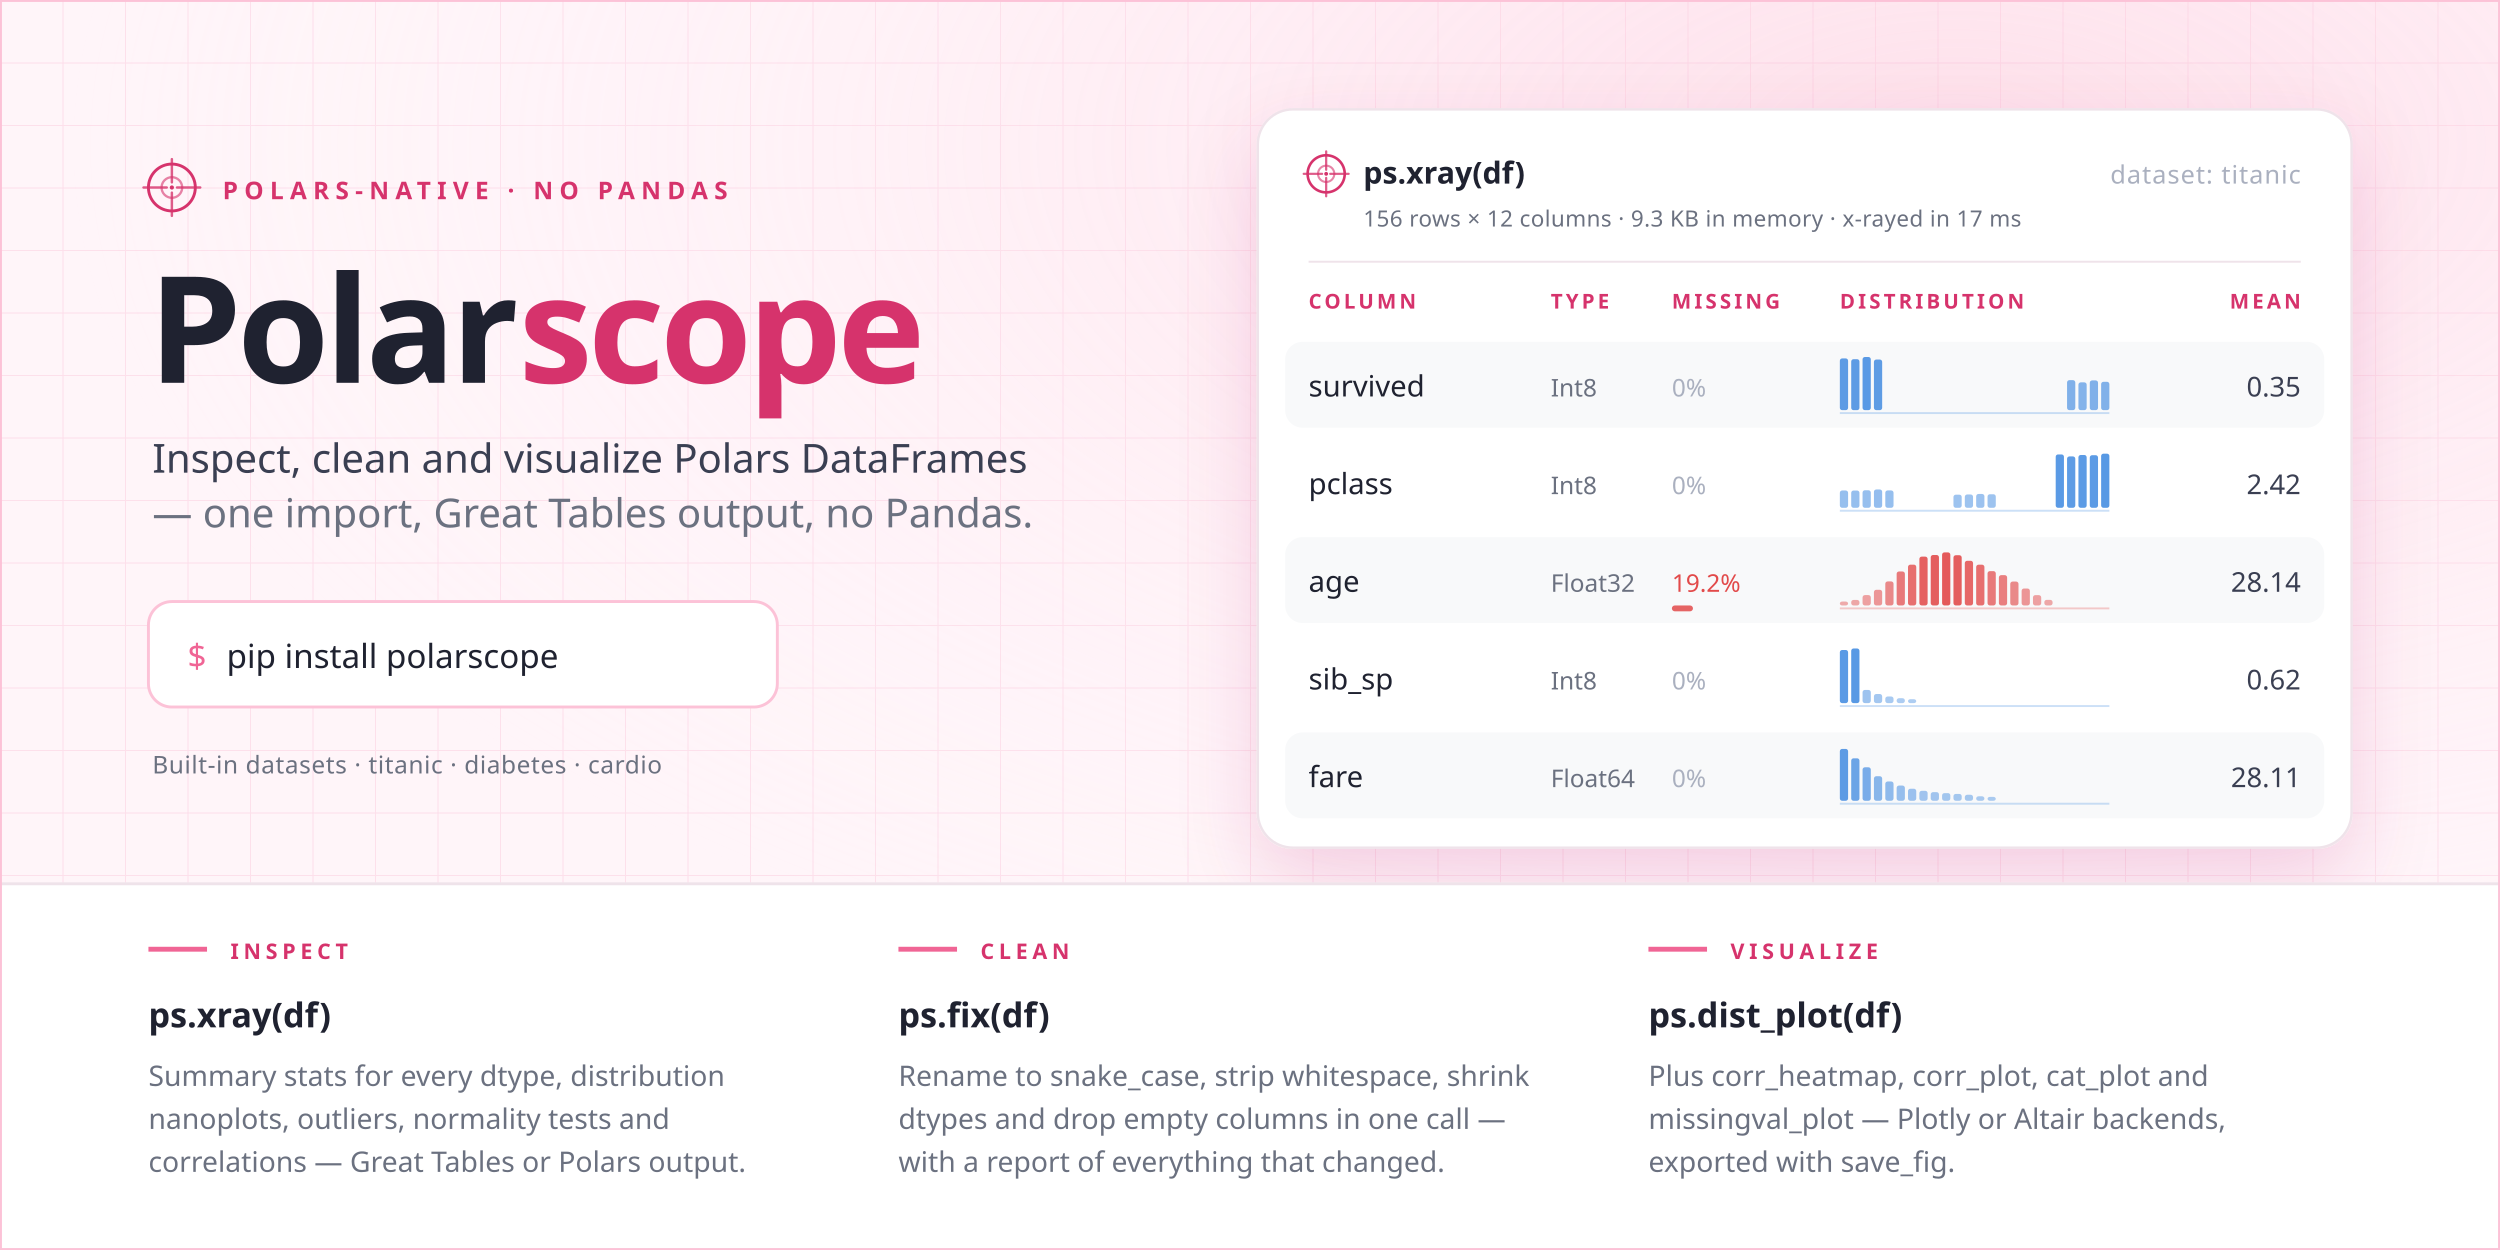
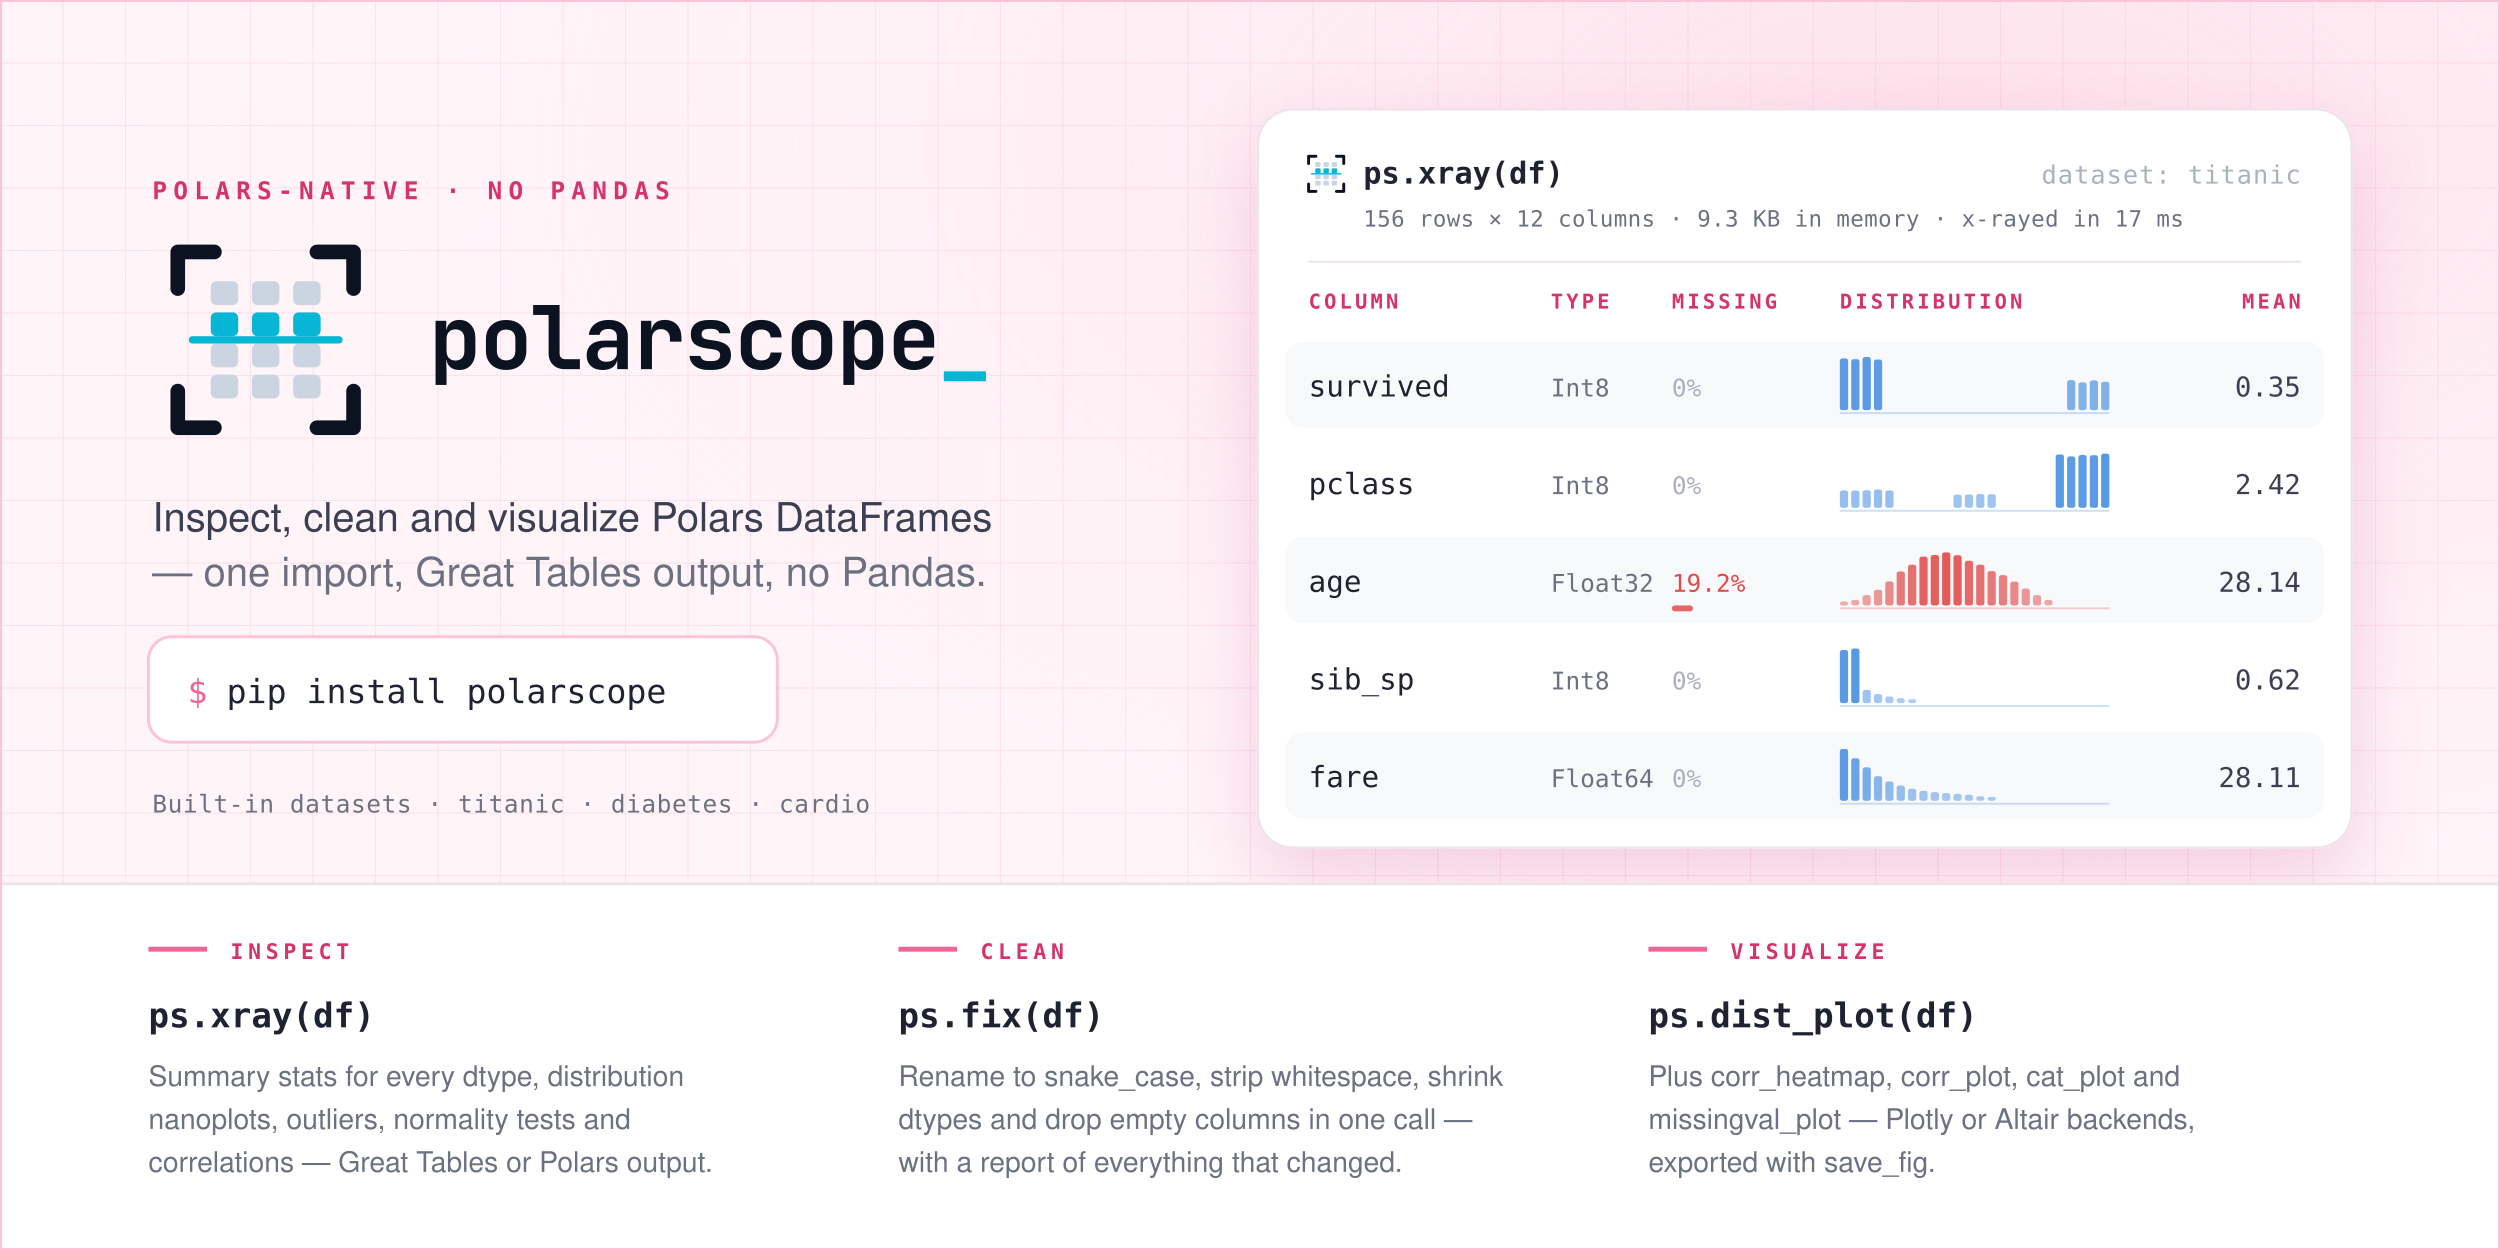
<svg xmlns="http://www.w3.org/2000/svg" width="1280" height="640" viewBox="0 0 1280 640">
  <defs>
    <radialGradient id="glow" cx="0.78" cy="0.12" r="0.75">
      <stop offset="0" stop-color="#fcc2d7" stop-opacity="0.42" />
      <stop offset="0.6" stop-color="#ffe3ee" stop-opacity="0.18" />
      <stop offset="1" stop-color="#fff5f9" stop-opacity="0" />
    </radialGradient>
    <linearGradient id="topline" x1="0" y1="0" x2="1" y2="0">
      <stop offset="0" stop-color="#d6336c" stop-opacity="0.9" />
      <stop offset="0.55" stop-color="#e5447d" stop-opacity="0.75" />
      <stop offset="1" stop-color="#f783ac" stop-opacity="0.1" />
    </linearGradient>
    <filter id="cardshadow" x="-25%" y="-25%" width="150%" height="150%">
      <feDropShadow dx="0" dy="16" stdDeviation="20" flood-color="#b81d63" flood-opacity="0.16" />
    </filter>
    <pattern id="grid" width="32" height="32" patternUnits="userSpaceOnUse">
      <path d="M32 0 H0 V32" fill="none" stroke="#f783ac" stroke-opacity="0.18" stroke-width="1" />
    </pattern>
  </defs>
  <rect width="1280" height="640" fill="#fff5f9" />
  <rect width="1280" height="640" fill="url(#grid)" />
  <rect width="1280" height="640" fill="url(#glow)" />
  <rect x="644" y="56" width="560" height="378" rx="18" fill="#ffffff" stroke="#efe3ea" stroke-width="1.25" filter="url(#cardshadow)" />
  <path d="M660 57.6 H1188" stroke="url(#topline)" stroke-width="3" />
-   <g opacity="1.0" stroke="#d6336c" fill="none" stroke-linecap="round">
-     <circle cx="679" cy="89" r="9.5" stroke-width="1.35" />
-     <circle cx="679" cy="89" r="4.18" stroke-width="1.08" opacity="0.6" />
-     <path d="M679 77.505 V86.91 M679 91.09 V100.495            M667.505 89 H676.91 M681.09 89 H690.495" stroke-width="1.15" opacity="0.8" />
-     <circle cx="679" cy="89" r="1.00" fill="#d6336c" stroke="none" />
-   </g>
-   <text x="698" y="94" font-family="JetBrains Mono" font-size="15.5" font-weight="700" fill="#1f2230">ps.xray(df)</text>
-   <text x="1178" y="94" text-anchor="end" font-family="JetBrains Mono" font-size="13" fill="#aab0bf" letter-spacing="0.5">dataset: titanic</text>
-   <text x="698" y="116" font-family="JetBrains Mono" font-size="11.5" fill="#6b7180" letter-spacing="0.2">156 rows × 12 columns · 9.3 KB in memory · x-rayed in 17 ms</text>
+   <svg x="667" y="77" width="24.0" height="24" viewBox="0 0 64 64">
+     <path d="M8 18V8H18M46 8H56V18M56 46V56H46M18 56H8V46" fill="none" stroke="#0B1220" stroke-width="4" stroke-linecap="round" stroke-linejoin="round" />
+     <rect x="17" y="16" width="7.5" height="6.5" rx="1.5" fill="#CBD5E1" />
+     <rect x="28.25" y="16" width="7.5" height="6.5" rx="1.5" fill="#CBD5E1" />
+     <rect x="39.5" y="16" width="7.5" height="6.5" rx="1.5" fill="#CBD5E1" />
+     <rect x="17" y="24.5" width="7.5" height="6.5" rx="1.5" fill="#06B6D4" />
+     <rect x="28.25" y="24.5" width="7.5" height="6.5" rx="1.5" fill="#06B6D4" />
+     <rect x="39.5" y="24.5" width="7.5" height="6.5" rx="1.5" fill="#06B6D4" />
+     <rect x="17" y="33" width="7.5" height="6.5" rx="1.5" fill="#CBD5E1" />
+     <rect x="28.25" y="33" width="7.5" height="6.5" rx="1.5" fill="#CBD5E1" />
+     <rect x="39.5" y="33" width="7.5" height="6.5" rx="1.5" fill="#CBD5E1" />
+     <rect x="17" y="41.5" width="7.5" height="6.5" rx="1.5" fill="#CBD5E1" />
+     <rect x="28.25" y="41.5" width="7.5" height="6.5" rx="1.5" fill="#CBD5E1" />
+     <rect x="39.5" y="41.5" width="7.5" height="6.5" rx="1.5" fill="#CBD5E1" />
+     <path d="M12 32H52" stroke="#06B6D4" stroke-width="2" stroke-linecap="round" />
+   </svg>
+   <text x="698" y="94" font-family="JetBrains Mono, SFMono-Regular, Menlo, Consolas, monospace" font-size="15.5" font-weight="700" fill="#1f2230">ps.xray(df)</text>
+   <text x="1178" y="94" text-anchor="end" font-family="JetBrains Mono, SFMono-Regular, Menlo, Consolas, monospace" font-size="13" fill="#aab0bf" letter-spacing="0.5">dataset: titanic</text>
+   <text x="698" y="116" font-family="JetBrains Mono, SFMono-Regular, Menlo, Consolas, monospace" font-size="11.5" fill="#6b7180" letter-spacing="0.2">156 rows × 12 columns · 9.3 KB in memory · x-rayed in 17 ms</text>
  <path d="M670 134 H1178" stroke="#efe3ea" stroke-width="1" />
-   <text x="670" y="158" text-anchor="start" font-family="JetBrains Mono" font-size="10.5" font-weight="700" fill="#d6336c" letter-spacing="1.6">COLUMN</text>
-   <text x="794" y="158" text-anchor="start" font-family="JetBrains Mono" font-size="10.5" font-weight="700" fill="#d6336c" letter-spacing="1.6">TYPE</text>
-   <text x="856" y="158" text-anchor="start" font-family="JetBrains Mono" font-size="10.5" font-weight="700" fill="#d6336c" letter-spacing="1.6">MISSING</text>
-   <text x="942" y="158" text-anchor="start" font-family="JetBrains Mono" font-size="10.5" font-weight="700" fill="#d6336c" letter-spacing="1.6">DISTRIBUTION</text>
-   <text x="1178" y="158" text-anchor="end" font-family="JetBrains Mono" font-size="10.5" font-weight="700" fill="#d6336c" letter-spacing="1.6">MEAN</text>
+   <text x="670" y="158" text-anchor="start" font-family="JetBrains Mono, SFMono-Regular, Menlo, Consolas, monospace" font-size="10.5" font-weight="700" fill="#d6336c" letter-spacing="1.6">COLUMN</text>
+   <text x="794" y="158" text-anchor="start" font-family="JetBrains Mono, SFMono-Regular, Menlo, Consolas, monospace" font-size="10.5" font-weight="700" fill="#d6336c" letter-spacing="1.6">TYPE</text>
+   <text x="856" y="158" text-anchor="start" font-family="JetBrains Mono, SFMono-Regular, Menlo, Consolas, monospace" font-size="10.5" font-weight="700" fill="#d6336c" letter-spacing="1.6">MISSING</text>
+   <text x="942" y="158" text-anchor="start" font-family="JetBrains Mono, SFMono-Regular, Menlo, Consolas, monospace" font-size="10.5" font-weight="700" fill="#d6336c" letter-spacing="1.6">DISTRIBUTION</text>
+   <text x="1178" y="158" text-anchor="end" font-family="JetBrains Mono, SFMono-Regular, Menlo, Consolas, monospace" font-size="10.5" font-weight="700" fill="#d6336c" letter-spacing="1.6">MEAN</text>
  <rect x="658" y="175" width="532" height="44" rx="9" fill="#f8f9fa" />
-   <text x="670" y="203" font-family="JetBrains Mono" font-size="15" font-weight="500" fill="#1f2230">survived</text>
-   <text x="794" y="203" font-family="JetBrains Mono" font-size="12.5" fill="#6b7180">Int8</text>
-   <text x="856" y="203" font-family="JetBrains Mono" font-size="12.5" fill="#aab0bf">0%</text>
+   <text x="670" y="203" font-family="JetBrains Mono, SFMono-Regular, Menlo, Consolas, monospace" font-size="15" font-weight="500" fill="#1f2230">survived</text>
+   <text x="794" y="203" font-family="JetBrains Mono, SFMono-Regular, Menlo, Consolas, monospace" font-size="12.5" fill="#6b7180">Int8</text>
+   <text x="856" y="203" font-family="JetBrains Mono, SFMono-Regular, Menlo, Consolas, monospace" font-size="12.5" fill="#aab0bf">0%</text>
  <path d="M942 211.5 H1080" stroke="#4a90e2" stroke-opacity="0.28" stroke-width="1" />
  <rect x="942.00" y="183.51" width="4.22" height="26.49" rx="1.20" fill="#4a90e2" opacity="0.89" />
  <rect x="947.82" y="183.90" width="4.22" height="26.10" rx="1.20" fill="#4a90e2" opacity="0.89" />
  <rect x="953.63" y="182.78" width="4.22" height="27.22" rx="1.20" fill="#4a90e2" opacity="0.91" />
  <rect x="959.45" y="184.08" width="4.22" height="25.92" rx="1.20" fill="#4a90e2" opacity="0.88" />
  <rect x="1058.33" y="194.63" width="4.22" height="15.37" rx="1.20" fill="#4a90e2" opacity="0.69" />
  <rect x="1064.15" y="195.77" width="4.22" height="14.23" rx="1.20" fill="#4a90e2" opacity="0.67" />
  <rect x="1069.97" y="194.77" width="4.22" height="15.23" rx="1.20" fill="#4a90e2" opacity="0.69" />
  <rect x="1075.78" y="195.48" width="4.22" height="14.52" rx="1.20" fill="#4a90e2" opacity="0.68" />
-   <text x="1178" y="203" text-anchor="end" font-family="JetBrains Mono" font-size="14" font-weight="500" fill="#3a3f52">0.35</text>
-   <text x="670" y="253" font-family="JetBrains Mono" font-size="15" font-weight="500" fill="#1f2230">pclass</text>
-   <text x="794" y="253" font-family="JetBrains Mono" font-size="12.5" fill="#6b7180">Int8</text>
-   <text x="856" y="253" font-family="JetBrains Mono" font-size="12.5" fill="#aab0bf">0%</text>
+   <text x="1178" y="203" text-anchor="end" font-family="JetBrains Mono, SFMono-Regular, Menlo, Consolas, monospace" font-size="14" font-weight="500" fill="#3a3f52">0.35</text>
+   <text x="670" y="253" font-family="JetBrains Mono, SFMono-Regular, Menlo, Consolas, monospace" font-size="15" font-weight="500" fill="#1f2230">pclass</text>
+   <text x="794" y="253" font-family="JetBrains Mono, SFMono-Regular, Menlo, Consolas, monospace" font-size="12.5" fill="#6b7180">Int8</text>
+   <text x="856" y="253" font-family="JetBrains Mono, SFMono-Regular, Menlo, Consolas, monospace" font-size="12.5" fill="#aab0bf">0%</text>
  <path d="M942 261.5 H1080" stroke="#4a90e2" stroke-opacity="0.28" stroke-width="1" />
  <rect x="942.00" y="251.13" width="4.22" height="8.87" rx="1.20" fill="#4a90e2" opacity="0.58" />
  <rect x="947.82" y="251.15" width="4.22" height="8.85" rx="1.20" fill="#4a90e2" opacity="0.58" />
  <rect x="953.63" y="251.01" width="4.22" height="8.99" rx="1.20" fill="#4a90e2" opacity="0.58" />
  <rect x="959.45" y="250.62" width="4.22" height="9.38" rx="1.20" fill="#4a90e2" opacity="0.59" />
  <rect x="965.27" y="251.10" width="4.22" height="8.90" rx="1.20" fill="#4a90e2" opacity="0.58" />
  <rect x="1000.17" y="253.27" width="4.22" height="6.73" rx="1.20" fill="#4a90e2" opacity="0.54" />
  <rect x="1005.98" y="253.18" width="4.22" height="6.82" rx="1.20" fill="#4a90e2" opacity="0.54" />
  <rect x="1011.80" y="252.91" width="4.22" height="7.09" rx="1.20" fill="#4a90e2" opacity="0.55" />
  <rect x="1017.62" y="253.05" width="4.22" height="6.95" rx="1.20" fill="#4a90e2" opacity="0.54" />
  <rect x="1052.52" y="232.67" width="4.22" height="27.33" rx="1.20" fill="#4a90e2" opacity="0.91" />
  <rect x="1058.33" y="233.69" width="4.22" height="26.31" rx="1.20" fill="#4a90e2" opacity="0.89" />
  <rect x="1064.15" y="232.95" width="4.22" height="27.05" rx="1.20" fill="#4a90e2" opacity="0.90" />
  <rect x="1069.97" y="233.06" width="4.22" height="26.94" rx="1.20" fill="#4a90e2" opacity="0.90" />
  <rect x="1075.78" y="232.28" width="4.22" height="27.72" rx="1.20" fill="#4a90e2" opacity="0.92" />
-   <text x="1178" y="253" text-anchor="end" font-family="JetBrains Mono" font-size="14" font-weight="500" fill="#3a3f52">2.42</text>
+   <text x="1178" y="253" text-anchor="end" font-family="JetBrains Mono, SFMono-Regular, Menlo, Consolas, monospace" font-size="14" font-weight="500" fill="#3a3f52">2.42</text>
  <rect x="658" y="275" width="532" height="44" rx="9" fill="#f8f9fa" />
-   <text x="670" y="303" font-family="JetBrains Mono" font-size="15" font-weight="500" fill="#1f2230">age</text>
-   <text x="794" y="303" font-family="JetBrains Mono" font-size="12.5" fill="#6b7180">Float32</text>
-   <text x="856" y="303" font-family="JetBrains Mono" font-size="12.5" fill="#e24a4a">19.2%</text>
+   <text x="670" y="303" font-family="JetBrains Mono, SFMono-Regular, Menlo, Consolas, monospace" font-size="15" font-weight="500" fill="#1f2230">age</text>
+   <text x="794" y="303" font-family="JetBrains Mono, SFMono-Regular, Menlo, Consolas, monospace" font-size="12.5" fill="#6b7180">Float32</text>
+   <text x="856" y="303" font-family="JetBrains Mono, SFMono-Regular, Menlo, Consolas, monospace" font-size="12.5" fill="#e24a4a">19.2%</text>
  <rect x="856" y="310" width="10.8" height="3" rx="1.5" fill="#e24a4a" opacity="0.85" />
  <path d="M942 311.5 H1080" stroke="#e24a4a" stroke-opacity="0.28" stroke-width="1" />
  <rect x="942.00" y="308.00" width="4.22" height="2.00" rx="1.20" fill="#e24a4a" opacity="0.45" />
  <rect x="947.82" y="307.16" width="4.22" height="2.84" rx="1.20" fill="#e24a4a" opacity="0.47" />
  <rect x="953.63" y="304.69" width="4.22" height="5.31" rx="1.20" fill="#e24a4a" opacity="0.51" />
  <rect x="959.45" y="301.97" width="4.22" height="8.03" rx="1.20" fill="#e24a4a" opacity="0.56" />
  <rect x="965.27" y="297.69" width="4.22" height="12.31" rx="1.20" fill="#e24a4a" opacity="0.64" />
  <rect x="971.08" y="292.60" width="4.22" height="17.40" rx="1.20" fill="#e24a4a" opacity="0.73" />
  <rect x="976.90" y="289.10" width="4.22" height="20.90" rx="1.20" fill="#e24a4a" opacity="0.79" />
  <rect x="982.72" y="284.99" width="4.22" height="25.01" rx="1.20" fill="#e24a4a" opacity="0.87" />
  <rect x="988.53" y="284.15" width="4.22" height="25.85" rx="1.20" fill="#e24a4a" opacity="0.88" />
  <rect x="994.35" y="282.82" width="4.22" height="27.18" rx="1.20" fill="#e24a4a" opacity="0.91" />
  <rect x="1000.17" y="284.27" width="4.22" height="25.73" rx="1.20" fill="#e24a4a" opacity="0.88" />
  <rect x="1005.98" y="287.12" width="4.22" height="22.88" rx="1.20" fill="#e24a4a" opacity="0.83" />
  <rect x="1011.80" y="289.12" width="4.22" height="20.88" rx="1.20" fill="#e24a4a" opacity="0.79" />
  <rect x="1017.62" y="292.41" width="4.22" height="17.59" rx="1.20" fill="#e24a4a" opacity="0.73" />
  <rect x="1023.43" y="294.47" width="4.22" height="15.53" rx="1.20" fill="#e24a4a" opacity="0.70" />
  <rect x="1029.25" y="297.76" width="4.22" height="12.24" rx="1.20" fill="#e24a4a" opacity="0.64" />
  <rect x="1035.07" y="301.32" width="4.22" height="8.68" rx="1.20" fill="#e24a4a" opacity="0.57" />
  <rect x="1040.88" y="304.71" width="4.22" height="5.29" rx="1.20" fill="#e24a4a" opacity="0.51" />
  <rect x="1046.70" y="307.13" width="4.22" height="2.87" rx="1.20" fill="#e24a4a" opacity="0.47" />
-   <text x="1178" y="303" text-anchor="end" font-family="JetBrains Mono" font-size="14" font-weight="500" fill="#3a3f52">28.14</text>
-   <text x="670" y="353" font-family="JetBrains Mono" font-size="15" font-weight="500" fill="#1f2230">sib_sp</text>
-   <text x="794" y="353" font-family="JetBrains Mono" font-size="12.5" fill="#6b7180">Int8</text>
-   <text x="856" y="353" font-family="JetBrains Mono" font-size="12.5" fill="#aab0bf">0%</text>
+   <text x="1178" y="303" text-anchor="end" font-family="JetBrains Mono, SFMono-Regular, Menlo, Consolas, monospace" font-size="14" font-weight="500" fill="#3a3f52">28.14</text>
+   <text x="670" y="353" font-family="JetBrains Mono, SFMono-Regular, Menlo, Consolas, monospace" font-size="15" font-weight="500" fill="#1f2230">sib_sp</text>
+   <text x="794" y="353" font-family="JetBrains Mono, SFMono-Regular, Menlo, Consolas, monospace" font-size="12.5" fill="#6b7180">Int8</text>
+   <text x="856" y="353" font-family="JetBrains Mono, SFMono-Regular, Menlo, Consolas, monospace" font-size="12.5" fill="#aab0bf">0%</text>
  <path d="M942 361.5 H1080" stroke="#4a90e2" stroke-opacity="0.28" stroke-width="1" />
  <rect x="942.00" y="332.79" width="4.22" height="27.21" rx="1.20" fill="#4a90e2" opacity="0.91" />
  <rect x="947.82" y="332.02" width="4.22" height="27.98" rx="1.20" fill="#4a90e2" opacity="0.92" />
  <rect x="953.63" y="353.24" width="4.22" height="6.76" rx="1.20" fill="#4a90e2" opacity="0.54" />
  <rect x="959.45" y="355.33" width="4.22" height="4.67" rx="1.20" fill="#4a90e2" opacity="0.50" />
  <rect x="965.27" y="356.60" width="4.22" height="3.40" rx="1.20" fill="#4a90e2" opacity="0.48" />
  <rect x="971.08" y="357.49" width="4.22" height="2.51" rx="1.20" fill="#4a90e2" opacity="0.46" />
  <rect x="976.90" y="358.00" width="4.22" height="2.00" rx="1.20" fill="#4a90e2" opacity="0.45" />
-   <text x="1178" y="353" text-anchor="end" font-family="JetBrains Mono" font-size="14" font-weight="500" fill="#3a3f52">0.62</text>
+   <text x="1178" y="353" text-anchor="end" font-family="JetBrains Mono, SFMono-Regular, Menlo, Consolas, monospace" font-size="14" font-weight="500" fill="#3a3f52">0.62</text>
  <rect x="658" y="375" width="532" height="44" rx="9" fill="#f8f9fa" />
-   <text x="670" y="403" font-family="JetBrains Mono" font-size="15" font-weight="500" fill="#1f2230">fare</text>
-   <text x="794" y="403" font-family="JetBrains Mono" font-size="12.5" fill="#6b7180">Float64</text>
-   <text x="856" y="403" font-family="JetBrains Mono" font-size="12.5" fill="#aab0bf">0%</text>
+   <text x="670" y="403" font-family="JetBrains Mono, SFMono-Regular, Menlo, Consolas, monospace" font-size="15" font-weight="500" fill="#1f2230">fare</text>
+   <text x="794" y="403" font-family="JetBrains Mono, SFMono-Regular, Menlo, Consolas, monospace" font-size="12.5" fill="#6b7180">Float64</text>
+   <text x="856" y="403" font-family="JetBrains Mono, SFMono-Regular, Menlo, Consolas, monospace" font-size="12.5" fill="#aab0bf">0%</text>
  <path d="M942 411.5 H1080" stroke="#4a90e2" stroke-opacity="0.28" stroke-width="1" />
  <rect x="942.00" y="383.44" width="4.22" height="26.56" rx="1.20" fill="#4a90e2" opacity="0.89" />
  <rect x="947.82" y="388.25" width="4.22" height="21.75" rx="1.20" fill="#4a90e2" opacity="0.81" />
  <rect x="953.63" y="392.85" width="4.22" height="17.15" rx="1.20" fill="#4a90e2" opacity="0.73" />
  <rect x="959.45" y="397.43" width="4.22" height="12.57" rx="1.20" fill="#4a90e2" opacity="0.64" />
  <rect x="965.27" y="400.12" width="4.22" height="9.88" rx="1.20" fill="#4a90e2" opacity="0.60" />
  <rect x="971.08" y="402.21" width="4.22" height="7.79" rx="1.20" fill="#4a90e2" opacity="0.56" />
  <rect x="976.90" y="403.83" width="4.22" height="6.17" rx="1.20" fill="#4a90e2" opacity="0.53" />
  <rect x="982.72" y="404.89" width="4.22" height="5.11" rx="1.20" fill="#4a90e2" opacity="0.51" />
  <rect x="988.53" y="405.57" width="4.22" height="4.43" rx="1.20" fill="#4a90e2" opacity="0.50" />
  <rect x="994.35" y="406.07" width="4.22" height="3.93" rx="1.20" fill="#4a90e2" opacity="0.49" />
  <rect x="1000.17" y="406.48" width="4.22" height="3.52" rx="1.20" fill="#4a90e2" opacity="0.48" />
  <rect x="1005.98" y="406.92" width="4.22" height="3.08" rx="1.20" fill="#4a90e2" opacity="0.48" />
  <rect x="1011.80" y="407.70" width="4.22" height="2.30" rx="1.20" fill="#4a90e2" opacity="0.46" />
  <rect x="1017.62" y="408.00" width="4.22" height="2.00" rx="1.20" fill="#4a90e2" opacity="0.45" />
-   <text x="1178" y="403" text-anchor="end" font-family="JetBrains Mono" font-size="14" font-weight="500" fill="#3a3f52">28.11</text>
-   <g opacity="1.0" stroke="#d6336c" fill="none" stroke-linecap="round">
-     <circle cx="88" cy="96" r="12" stroke-width="1.5" />
-     <circle cx="88" cy="96" r="5.28" stroke-width="1.20" opacity="0.6" />
-     <path d="M88 81.48 V93.36 M88 98.64 V110.52            M73.48 96 H85.36 M90.64 96 H102.52" stroke-width="1.27" opacity="0.8" />
-     <circle cx="88" cy="96" r="1.08" fill="#d6336c" stroke="none" />
-   </g>
-   <text x="114" y="102" font-family="JetBrains Mono" font-size="12.5" font-weight="700" fill="#d6336c" letter-spacing="3.2">POLARS-NATIVE · NO PANDAS</text>
-   <text x="76" y="196" font-family="Space Grotesk" font-size="76" font-weight="700" letter-spacing="-2.2" fill="#1f2230">Polar<tspan fill="#d6336c">scope</tspan>
-   </text>
-   <text x="78" y="242" font-family="Space Grotesk" font-size="20.5" font-weight="500" fill="#3a3f52">Inspect, clean and visualize Polars DataFrames</text>
-   <text x="78" y="270" font-family="Space Grotesk" font-size="20.5" font-weight="300" fill="#6b7180">— one import, Great Tables output, no Pandas.</text>
-   <rect x="76" y="308" width="322" height="54" rx="12" fill="#ffffff" stroke="#fcc2d7" stroke-width="1.5" />
-   <text x="96" y="342" font-family="JetBrains Mono" font-size="17" fill="#f06595">$</text>
-   <text x="116" y="342" font-family="JetBrains Mono" font-size="17" font-weight="500" fill="#1f2230">pip install polarscope</text>
-   <text x="78" y="396" font-family="JetBrains Mono" font-size="12.5" fill="#6b7180" letter-spacing="0.3">Built-in datasets · titanic · diabetes · cardio</text>
+   <text x="1178" y="403" text-anchor="end" font-family="JetBrains Mono, SFMono-Regular, Menlo, Consolas, monospace" font-size="14" font-weight="500" fill="#3a3f52">28.11</text>
+   <text x="78" y="102" font-family="JetBrains Mono, SFMono-Regular, Menlo, Consolas, monospace" font-size="12.5" font-weight="700" fill="#d6336c" letter-spacing="3.2">POLARS-NATIVE · NO PANDAS</text>
+   <svg x="76" y="114" width="429.8" height="120" viewBox="0 0 229.2 64">
+     <path d="M8 18V8H18M46 8H56V18M56 46V56H46M18 56H8V46" fill="none" stroke="#0B1220" stroke-width="4" stroke-linecap="round" stroke-linejoin="round" />
+     <rect x="17" y="16" width="7.5" height="6.5" rx="1.5" fill="#CBD5E1" />
+     <rect x="28.25" y="16" width="7.5" height="6.5" rx="1.5" fill="#CBD5E1" />
+     <rect x="39.5" y="16" width="7.5" height="6.5" rx="1.5" fill="#CBD5E1" />
+     <rect x="17" y="24.5" width="7.5" height="6.5" rx="1.5" fill="#06B6D4" />
+     <rect x="28.25" y="24.5" width="7.5" height="6.5" rx="1.5" fill="#06B6D4" />
+     <rect x="39.5" y="24.5" width="7.5" height="6.5" rx="1.5" fill="#06B6D4" />
+     <rect x="17" y="33" width="7.5" height="6.5" rx="1.5" fill="#CBD5E1" />
+     <rect x="28.25" y="33" width="7.5" height="6.5" rx="1.5" fill="#CBD5E1" />
+     <rect x="39.5" y="33" width="7.5" height="6.5" rx="1.5" fill="#CBD5E1" />
+     <rect x="17" y="41.5" width="7.5" height="6.5" rx="1.5" fill="#CBD5E1" />
+     <rect x="28.25" y="41.5" width="7.5" height="6.5" rx="1.5" fill="#CBD5E1" />
+     <rect x="39.5" y="41.5" width="7.5" height="6.5" rx="1.5" fill="#CBD5E1" />
+     <path d="M12 32H52" stroke="#06B6D4" stroke-width="2" stroke-linecap="round" />
+     <path d="M78.39 44.32V26.8H81.32V29.32H81.99L81.32 30.02Q81.32 28.41 82.28 27.48Q83.24 26.56 84.87 26.56Q86.86 26.56 88.06 27.93Q89.26 29.3 89.26 31.6V35.18Q89.26 36.71 88.72 37.85Q88.18 38.99 87.2 39.62Q86.22 40.24 84.87 40.24Q83.24 40.24 82.28 39.32Q81.32 38.39 81.32 36.78L81.99 37.48H81.3L81.39 40.62V44.32ZM83.82 37.65Q84.97 37.65 85.62 36.98Q86.26 36.3 86.26 35.06V31.74Q86.26 30.5 85.62 29.82Q84.97 29.15 83.82 29.15Q82.69 29.15 82.04 29.84Q81.39 30.52 81.39 31.74V35.06Q81.39 36.28 82.04 36.96Q82.69 37.65 83.82 37.65ZM97.66 40.22Q95.98 40.22 94.75 39.58Q93.51 38.94 92.83 37.78Q92.14 36.62 92.14 35.03V31.77Q92.14 30.18 92.83 29.02Q93.51 27.86 94.75 27.22Q95.98 26.58 97.66 26.58Q99.37 26.58 100.59 27.22Q101.82 27.86 102.5 29.02Q103.18 30.18 103.18 31.74V35.03Q103.18 36.62 102.5 37.78Q101.82 38.94 100.59 39.58Q99.37 40.22 97.66 40.22ZM97.66 37.6Q98.86 37.6 99.52 36.94Q100.18 36.28 100.18 35.03V31.77Q100.18 30.5 99.52 29.85Q98.86 29.2 97.66 29.2Q96.49 29.2 95.82 29.85Q95.14 30.5 95.14 31.77V35.03Q95.14 36.28 95.82 36.94Q96.49 37.6 97.66 37.6ZM113.6 40Q112.3 40 111.33 39.47Q110.36 38.94 109.81 37.97Q109.26 37 109.26 35.73V25.19H105.03V22.48H112.26V35.73Q112.26 36.45 112.68 36.87Q113.1 37.29 113.82 37.29H117.8V40ZM124.04 40.24Q122 40.24 120.82 39.16Q119.65 38.08 119.65 36.26Q119.65 34.31 120.94 33.26Q122.24 32.2 124.62 32.2H127.9V31.07Q127.9 30.11 127.28 29.57Q126.66 29.03 125.58 29.03Q124.59 29.03 123.94 29.46Q123.3 29.9 123.18 30.64H120.25Q120.46 28.77 121.93 27.66Q123.39 26.56 125.67 26.56Q128.1 26.56 129.5 27.77Q130.9 28.98 130.9 31.05V40H128V37.7H127.52L128 37.05Q128 38.51 126.92 39.38Q125.84 40.24 124.04 40.24ZM125.02 37.98Q126.3 37.98 127.1 37.34Q127.9 36.69 127.9 35.66V34.05H124.66Q123.75 34.05 123.2 34.58Q122.65 35.1 122.65 35.97Q122.65 36.9 123.28 37.44Q123.92 37.98 125.02 37.98ZM134.48 40V26.8H137.31V29.32H138.06L137.17 30.86Q137.17 28.72 138.13 27.64Q139.09 26.56 140.96 26.56Q143.1 26.56 144.32 27.88Q145.54 29.2 145.54 31.53V32.49H142.4V31.74Q142.4 30.47 141.74 29.78Q141.08 29.08 139.93 29.08Q138.75 29.08 138.12 29.78Q137.48 30.47 137.48 31.74V40ZM152.84 40.22Q151.33 40.22 150.2 39.74Q149.07 39.26 148.44 38.4Q147.8 37.55 147.75 36.4H150.75Q150.8 37.02 151.36 37.41Q151.93 37.79 152.84 37.79H153.9Q155 37.79 155.55 37.36Q156.1 36.93 156.1 36.18Q156.1 35.49 155.61 35.09Q155.12 34.7 154.09 34.58L152.46 34.34Q150.2 34.02 149.14 33.14Q148.09 32.25 148.09 30.47Q148.09 28.62 149.34 27.6Q150.58 26.58 153.01 26.58H153.92Q156.13 26.58 157.45 27.57Q158.77 28.55 158.86 30.21H155.86Q155.79 29.68 155.28 29.34Q154.76 29.01 153.92 29.01H153.01Q151.98 29.01 151.51 29.38Q151.04 29.75 151.04 30.47Q151.04 31.14 151.45 31.47Q151.86 31.79 152.77 31.94L154.47 32.18Q156.82 32.51 157.94 33.44Q159.06 34.36 159.06 36.16Q159.06 38.08 157.75 39.15Q156.44 40.22 153.9 40.22ZM167.34 40.24Q165.66 40.24 164.4 39.6Q163.14 38.97 162.44 37.8Q161.74 36.64 161.74 35.06V31.74Q161.74 30.14 162.44 28.98Q163.14 27.83 164.4 27.2Q165.66 26.56 167.34 26.56Q169.83 26.56 171.32 27.84Q172.81 29.13 172.88 31.34H169.88Q169.81 30.3 169.15 29.74Q168.49 29.18 167.34 29.18Q166.14 29.18 165.44 29.84Q164.74 30.5 164.74 31.72V35.06Q164.74 36.28 165.44 36.95Q166.14 37.62 167.34 37.62Q168.49 37.62 169.15 37.06Q169.81 36.5 169.88 35.46H172.88Q172.81 37.67 171.32 38.96Q169.83 40.24 167.34 40.24ZM181.18 40.22Q179.5 40.22 178.27 39.58Q177.03 38.94 176.35 37.78Q175.66 36.62 175.66 35.03V31.77Q175.66 30.18 176.35 29.02Q177.03 27.86 178.27 27.22Q179.5 26.58 181.18 26.58Q182.89 26.58 184.11 27.22Q185.34 27.86 186.02 29.02Q186.7 30.18 186.7 31.74V35.03Q186.7 36.62 186.02 37.78Q185.34 38.94 184.11 39.58Q182.89 40.22 181.18 40.22ZM181.18 37.6Q182.38 37.6 183.04 36.94Q183.7 36.28 183.7 35.03V31.77Q183.7 30.5 183.04 29.85Q182.38 29.2 181.18 29.2Q180.01 29.2 179.34 29.85Q178.66 30.5 178.66 31.77V35.03Q178.66 36.28 179.34 36.94Q180.01 37.6 181.18 37.6ZM189.75 44.32V26.8H192.68V29.32H193.35L192.68 30.02Q192.68 28.41 193.64 27.48Q194.6 26.56 196.23 26.56Q198.22 26.56 199.42 27.93Q200.62 29.3 200.62 31.6V35.18Q200.62 36.71 200.08 37.85Q199.54 38.99 198.56 39.62Q197.58 40.24 196.23 40.24Q194.6 40.24 193.64 39.32Q192.68 38.39 192.68 36.78L193.35 37.48H192.66L192.75 40.62V44.32ZM195.18 37.65Q196.33 37.65 196.98 36.98Q197.62 36.3 197.62 35.06V31.74Q197.62 30.5 196.98 29.82Q196.33 29.15 195.18 29.15Q194.05 29.15 193.4 29.84Q192.75 30.52 192.75 31.74V35.06Q192.75 36.28 193.4 36.96Q194.05 37.65 195.18 37.65ZM209.05 40.24Q207.37 40.24 206.12 39.59Q204.87 38.94 204.19 37.78Q203.5 36.62 203.5 35.06V31.74Q203.5 30.18 204.19 29.02Q204.87 27.86 206.12 27.21Q207.37 26.56 209.05 26.56Q210.7 26.56 211.94 27.21Q213.18 27.86 213.86 29.02Q214.54 30.18 214.54 31.74V34.12H206.41V35.06Q206.41 36.45 207.08 37.16Q207.75 37.86 209.07 37.86Q210.08 37.86 210.7 37.52Q211.33 37.17 211.5 36.5H214.45Q214.11 38.2 212.64 39.22Q211.16 40.24 209.05 40.24ZM211.64 32.44V31.72Q211.64 30.35 210.99 29.62Q210.34 28.89 209.05 28.89Q207.75 28.89 207.08 29.63Q206.41 30.38 206.41 31.74V32.25L211.86 32.2Z" fill="#0B1220" />
+     <path d="M217.18 43.31V40.6H228.7V43.31Z" fill="#06B6D4" />
+   </svg>
+   <text x="78" y="272" font-family="Space Grotesk, Helvetica, Arial, sans-serif" font-size="20.5" font-weight="500" fill="#3a3f52">Inspect, clean and visualize Polars DataFrames</text>
+   <text x="78" y="300" font-family="Space Grotesk, Helvetica, Arial, sans-serif" font-size="20.5" font-weight="300" fill="#6b7180">— one import, Great Tables output, no Pandas.</text>
+   <rect x="76" y="326" width="322" height="54" rx="12" fill="#ffffff" stroke="#fcc2d7" stroke-width="1.5" />
+   <text x="96" y="360" font-family="JetBrains Mono, SFMono-Regular, Menlo, Consolas, monospace" font-size="17" fill="#f06595">$</text>
+   <text x="116" y="360" font-family="JetBrains Mono, SFMono-Regular, Menlo, Consolas, monospace" font-size="17" font-weight="500" fill="#1f2230">pip install polarscope</text>
+   <text x="78" y="416" font-family="JetBrains Mono, SFMono-Regular, Menlo, Consolas, monospace" font-size="12.5" fill="#6b7180" letter-spacing="0.3">Built-in datasets · titanic · diabetes · cardio</text>
  <rect x="0" y="452" width="1280" height="188" fill="#ffffff" />
  <path d="M0 452.5 H1280" stroke="#efe3ea" stroke-width="1.5" />
  <path d="M76 486 H106" stroke="#f06595" stroke-width="2.5" />
-   <text x="118" y="491" font-family="JetBrains Mono" font-size="11" font-weight="700" fill="#d6336c" letter-spacing="2.4">INSPECT</text>
-   <text x="76" y="526" font-family="JetBrains Mono" font-size="17.5" font-weight="700" fill="#1f2230">ps.xray(df)</text>
-   <text x="76" y="556" font-family="Space Grotesk" font-size="14.5" font-weight="300" fill="#6b7180">Summary stats for every dtype, distribution</text>
-   <text x="76" y="578" font-family="Space Grotesk" font-size="14.5" font-weight="300" fill="#6b7180">nanoplots, outliers, normality tests and</text>
-   <text x="76" y="600" font-family="Space Grotesk" font-size="14.5" font-weight="300" fill="#6b7180">correlations — Great Tables or Polars output.</text>
+   <text x="118" y="491" font-family="JetBrains Mono, SFMono-Regular, Menlo, Consolas, monospace" font-size="11" font-weight="700" fill="#d6336c" letter-spacing="2.4">INSPECT</text>
+   <text x="76" y="526" font-family="JetBrains Mono, SFMono-Regular, Menlo, Consolas, monospace" font-size="17.5" font-weight="700" fill="#1f2230">ps.xray(df)</text>
+   <text x="76" y="556" font-family="Space Grotesk, Helvetica, Arial, sans-serif" font-size="14.5" font-weight="300" fill="#6b7180">Summary stats for every dtype, distribution</text>
+   <text x="76" y="578" font-family="Space Grotesk, Helvetica, Arial, sans-serif" font-size="14.5" font-weight="300" fill="#6b7180">nanoplots, outliers, normality tests and</text>
+   <text x="76" y="600" font-family="Space Grotesk, Helvetica, Arial, sans-serif" font-size="14.5" font-weight="300" fill="#6b7180">correlations — Great Tables or Polars output.</text>
  <path d="M460 486 H490" stroke="#f06595" stroke-width="2.5" />
-   <text x="502" y="491" font-family="JetBrains Mono" font-size="11" font-weight="700" fill="#d6336c" letter-spacing="2.4">CLEAN</text>
-   <text x="460" y="526" font-family="JetBrains Mono" font-size="17.5" font-weight="700" fill="#1f2230">ps.fix(df)</text>
-   <text x="460" y="556" font-family="Space Grotesk" font-size="14.5" font-weight="300" fill="#6b7180">Rename to snake_case, strip whitespace, shrink</text>
-   <text x="460" y="578" font-family="Space Grotesk" font-size="14.5" font-weight="300" fill="#6b7180">dtypes and drop empty columns in one call —</text>
-   <text x="460" y="600" font-family="Space Grotesk" font-size="14.5" font-weight="300" fill="#6b7180">with a report of everything that changed.</text>
+   <text x="502" y="491" font-family="JetBrains Mono, SFMono-Regular, Menlo, Consolas, monospace" font-size="11" font-weight="700" fill="#d6336c" letter-spacing="2.4">CLEAN</text>
+   <text x="460" y="526" font-family="JetBrains Mono, SFMono-Regular, Menlo, Consolas, monospace" font-size="17.5" font-weight="700" fill="#1f2230">ps.fix(df)</text>
+   <text x="460" y="556" font-family="Space Grotesk, Helvetica, Arial, sans-serif" font-size="14.5" font-weight="300" fill="#6b7180">Rename to snake_case, strip whitespace, shrink</text>
+   <text x="460" y="578" font-family="Space Grotesk, Helvetica, Arial, sans-serif" font-size="14.5" font-weight="300" fill="#6b7180">dtypes and drop empty columns in one call —</text>
+   <text x="460" y="600" font-family="Space Grotesk, Helvetica, Arial, sans-serif" font-size="14.5" font-weight="300" fill="#6b7180">with a report of everything that changed.</text>
  <path d="M844 486 H874" stroke="#f06595" stroke-width="2.5" />
-   <text x="886" y="491" font-family="JetBrains Mono" font-size="11" font-weight="700" fill="#d6336c" letter-spacing="2.4">VISUALIZE</text>
-   <text x="844" y="526" font-family="JetBrains Mono" font-size="17.5" font-weight="700" fill="#1f2230">ps.dist_plot(df)</text>
-   <text x="844" y="556" font-family="Space Grotesk" font-size="14.5" font-weight="300" fill="#6b7180">Plus corr_heatmap, corr_plot, cat_plot and</text>
-   <text x="844" y="578" font-family="Space Grotesk" font-size="14.5" font-weight="300" fill="#6b7180">missingval_plot — Plotly or Altair backends,</text>
-   <text x="844" y="600" font-family="Space Grotesk" font-size="14.5" font-weight="300" fill="#6b7180">exported with save_fig.</text>
+   <text x="886" y="491" font-family="JetBrains Mono, SFMono-Regular, Menlo, Consolas, monospace" font-size="11" font-weight="700" fill="#d6336c" letter-spacing="2.4">VISUALIZE</text>
+   <text x="844" y="526" font-family="JetBrains Mono, SFMono-Regular, Menlo, Consolas, monospace" font-size="17.5" font-weight="700" fill="#1f2230">ps.dist_plot(df)</text>
+   <text x="844" y="556" font-family="Space Grotesk, Helvetica, Arial, sans-serif" font-size="14.5" font-weight="300" fill="#6b7180">Plus corr_heatmap, corr_plot, cat_plot and</text>
+   <text x="844" y="578" font-family="Space Grotesk, Helvetica, Arial, sans-serif" font-size="14.5" font-weight="300" fill="#6b7180">missingval_plot — Plotly or Altair backends,</text>
+   <text x="844" y="600" font-family="Space Grotesk, Helvetica, Arial, sans-serif" font-size="14.5" font-weight="300" fill="#6b7180">exported with save_fig.</text>
  <rect x="0.5" y="0.5" width="1279" height="639" fill="none" stroke="#fcc2d7" stroke-width="1" />
</svg>
